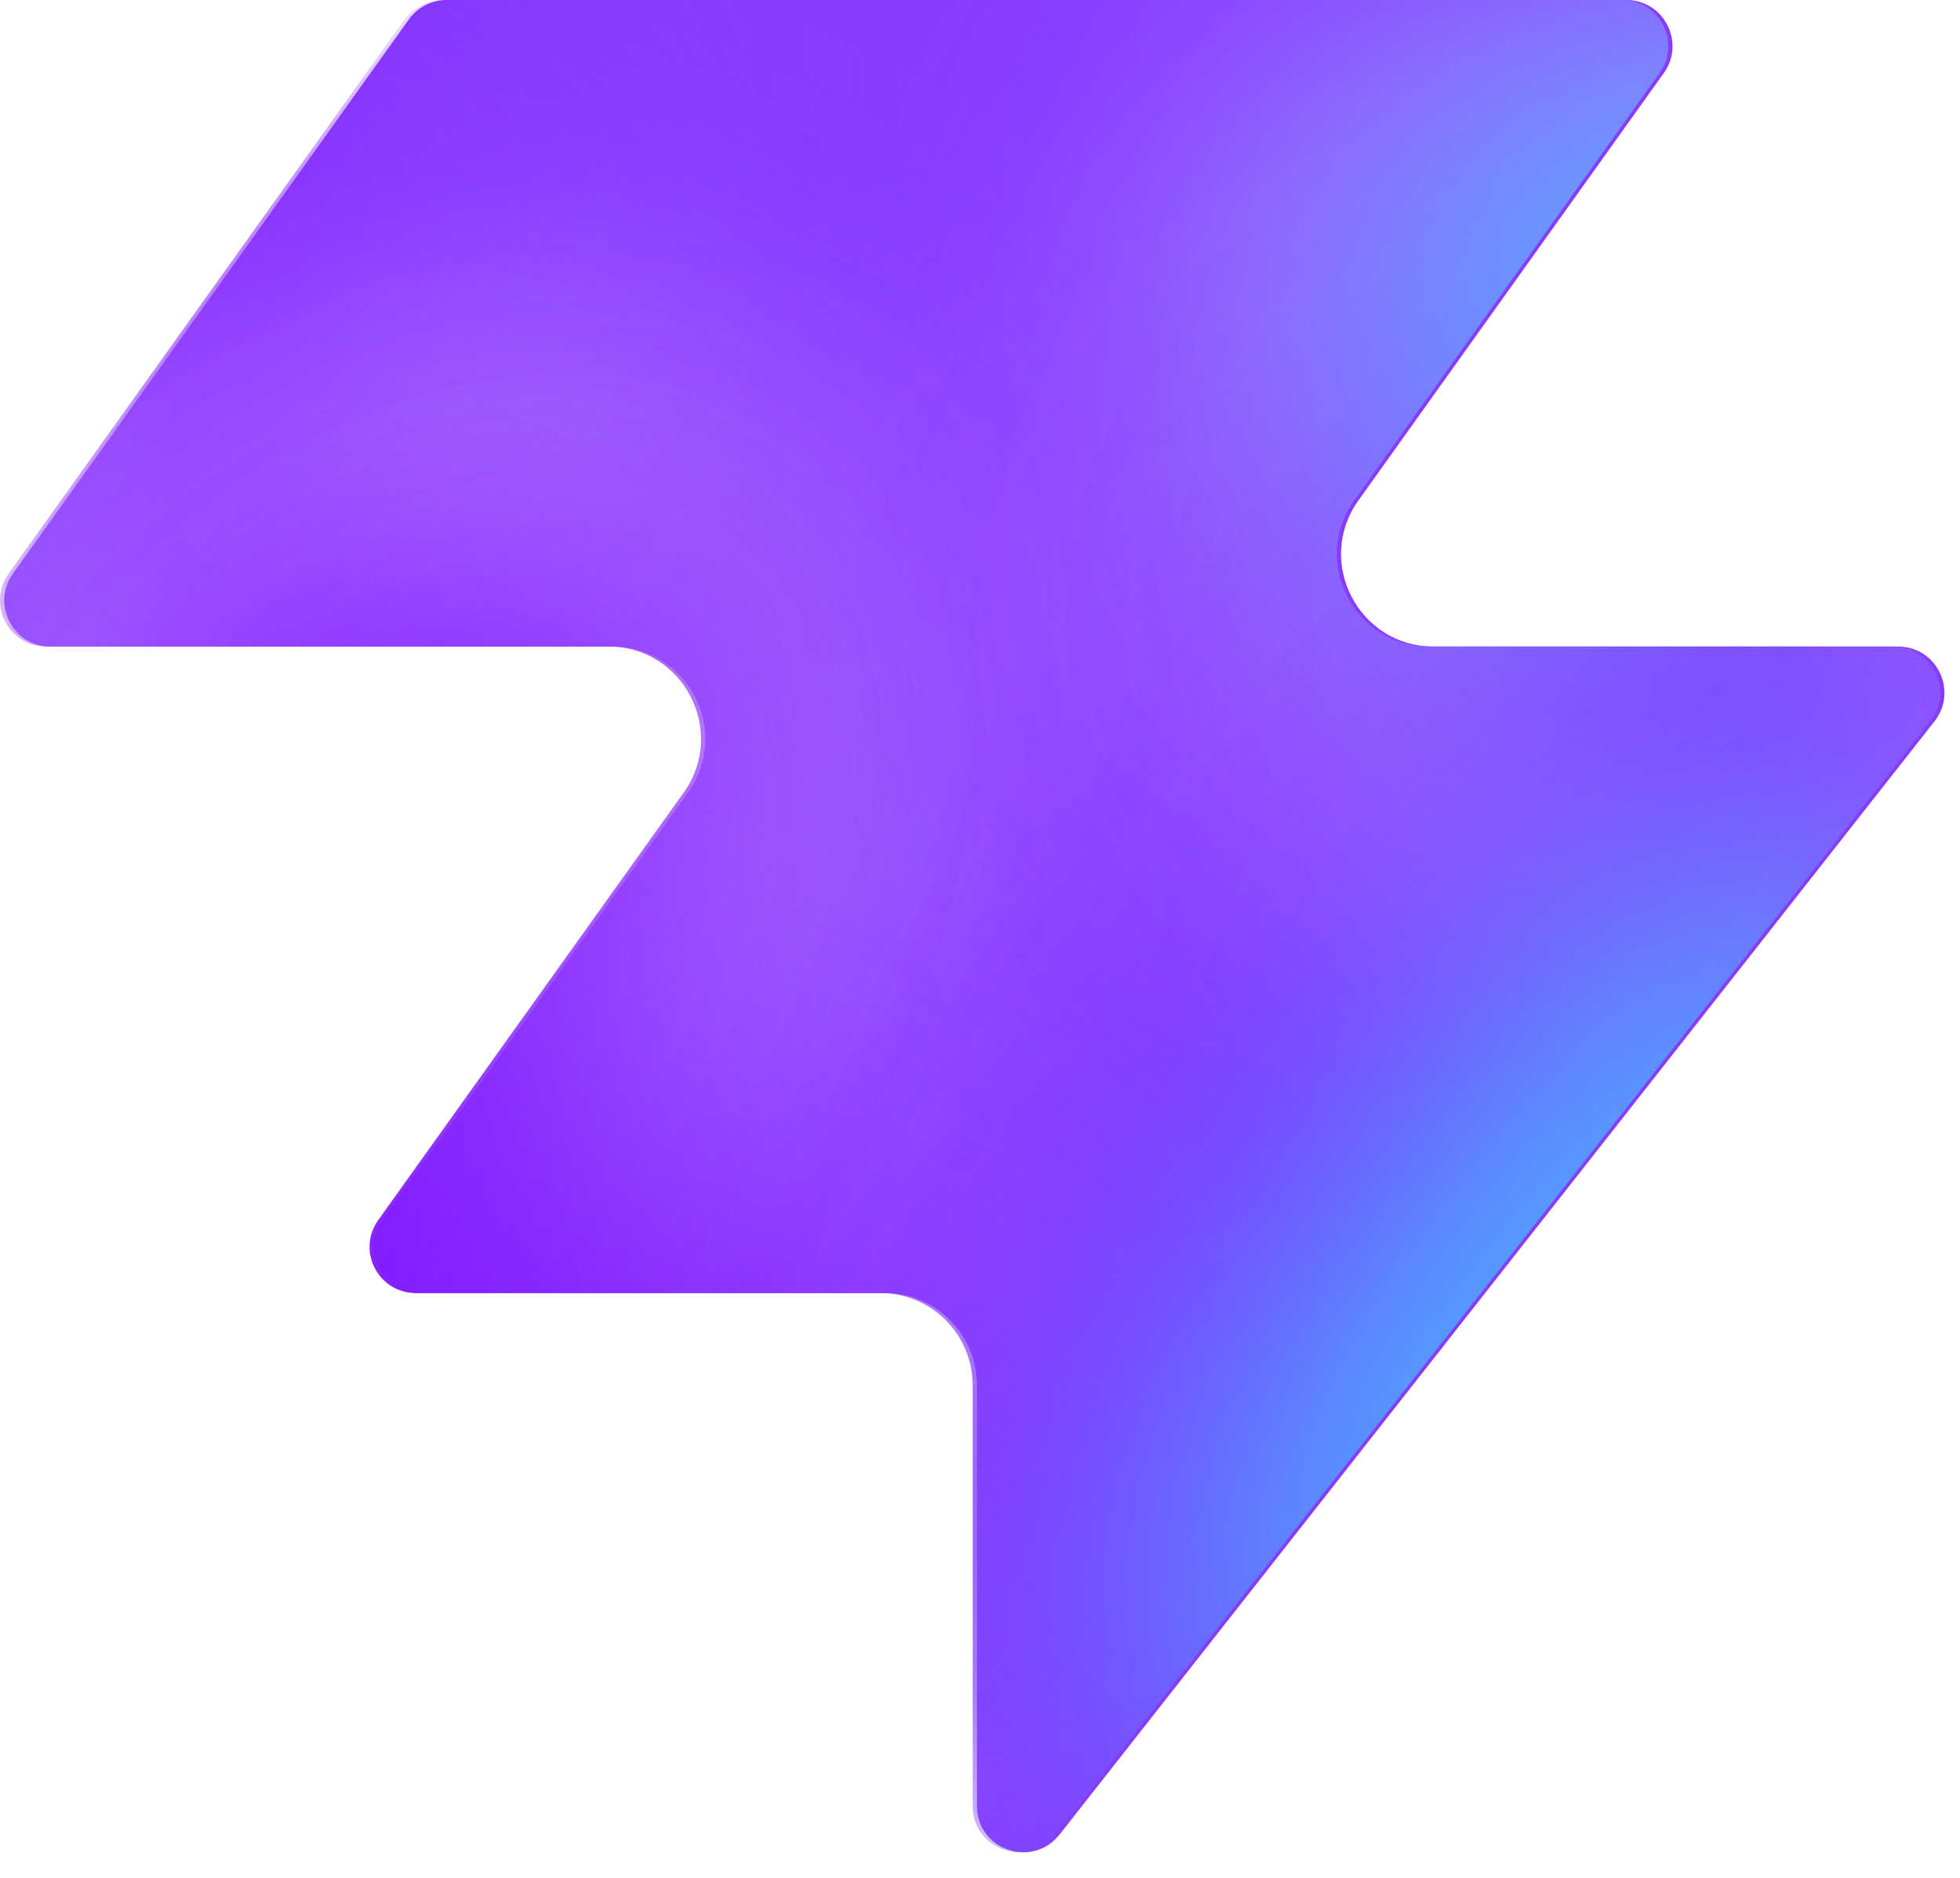
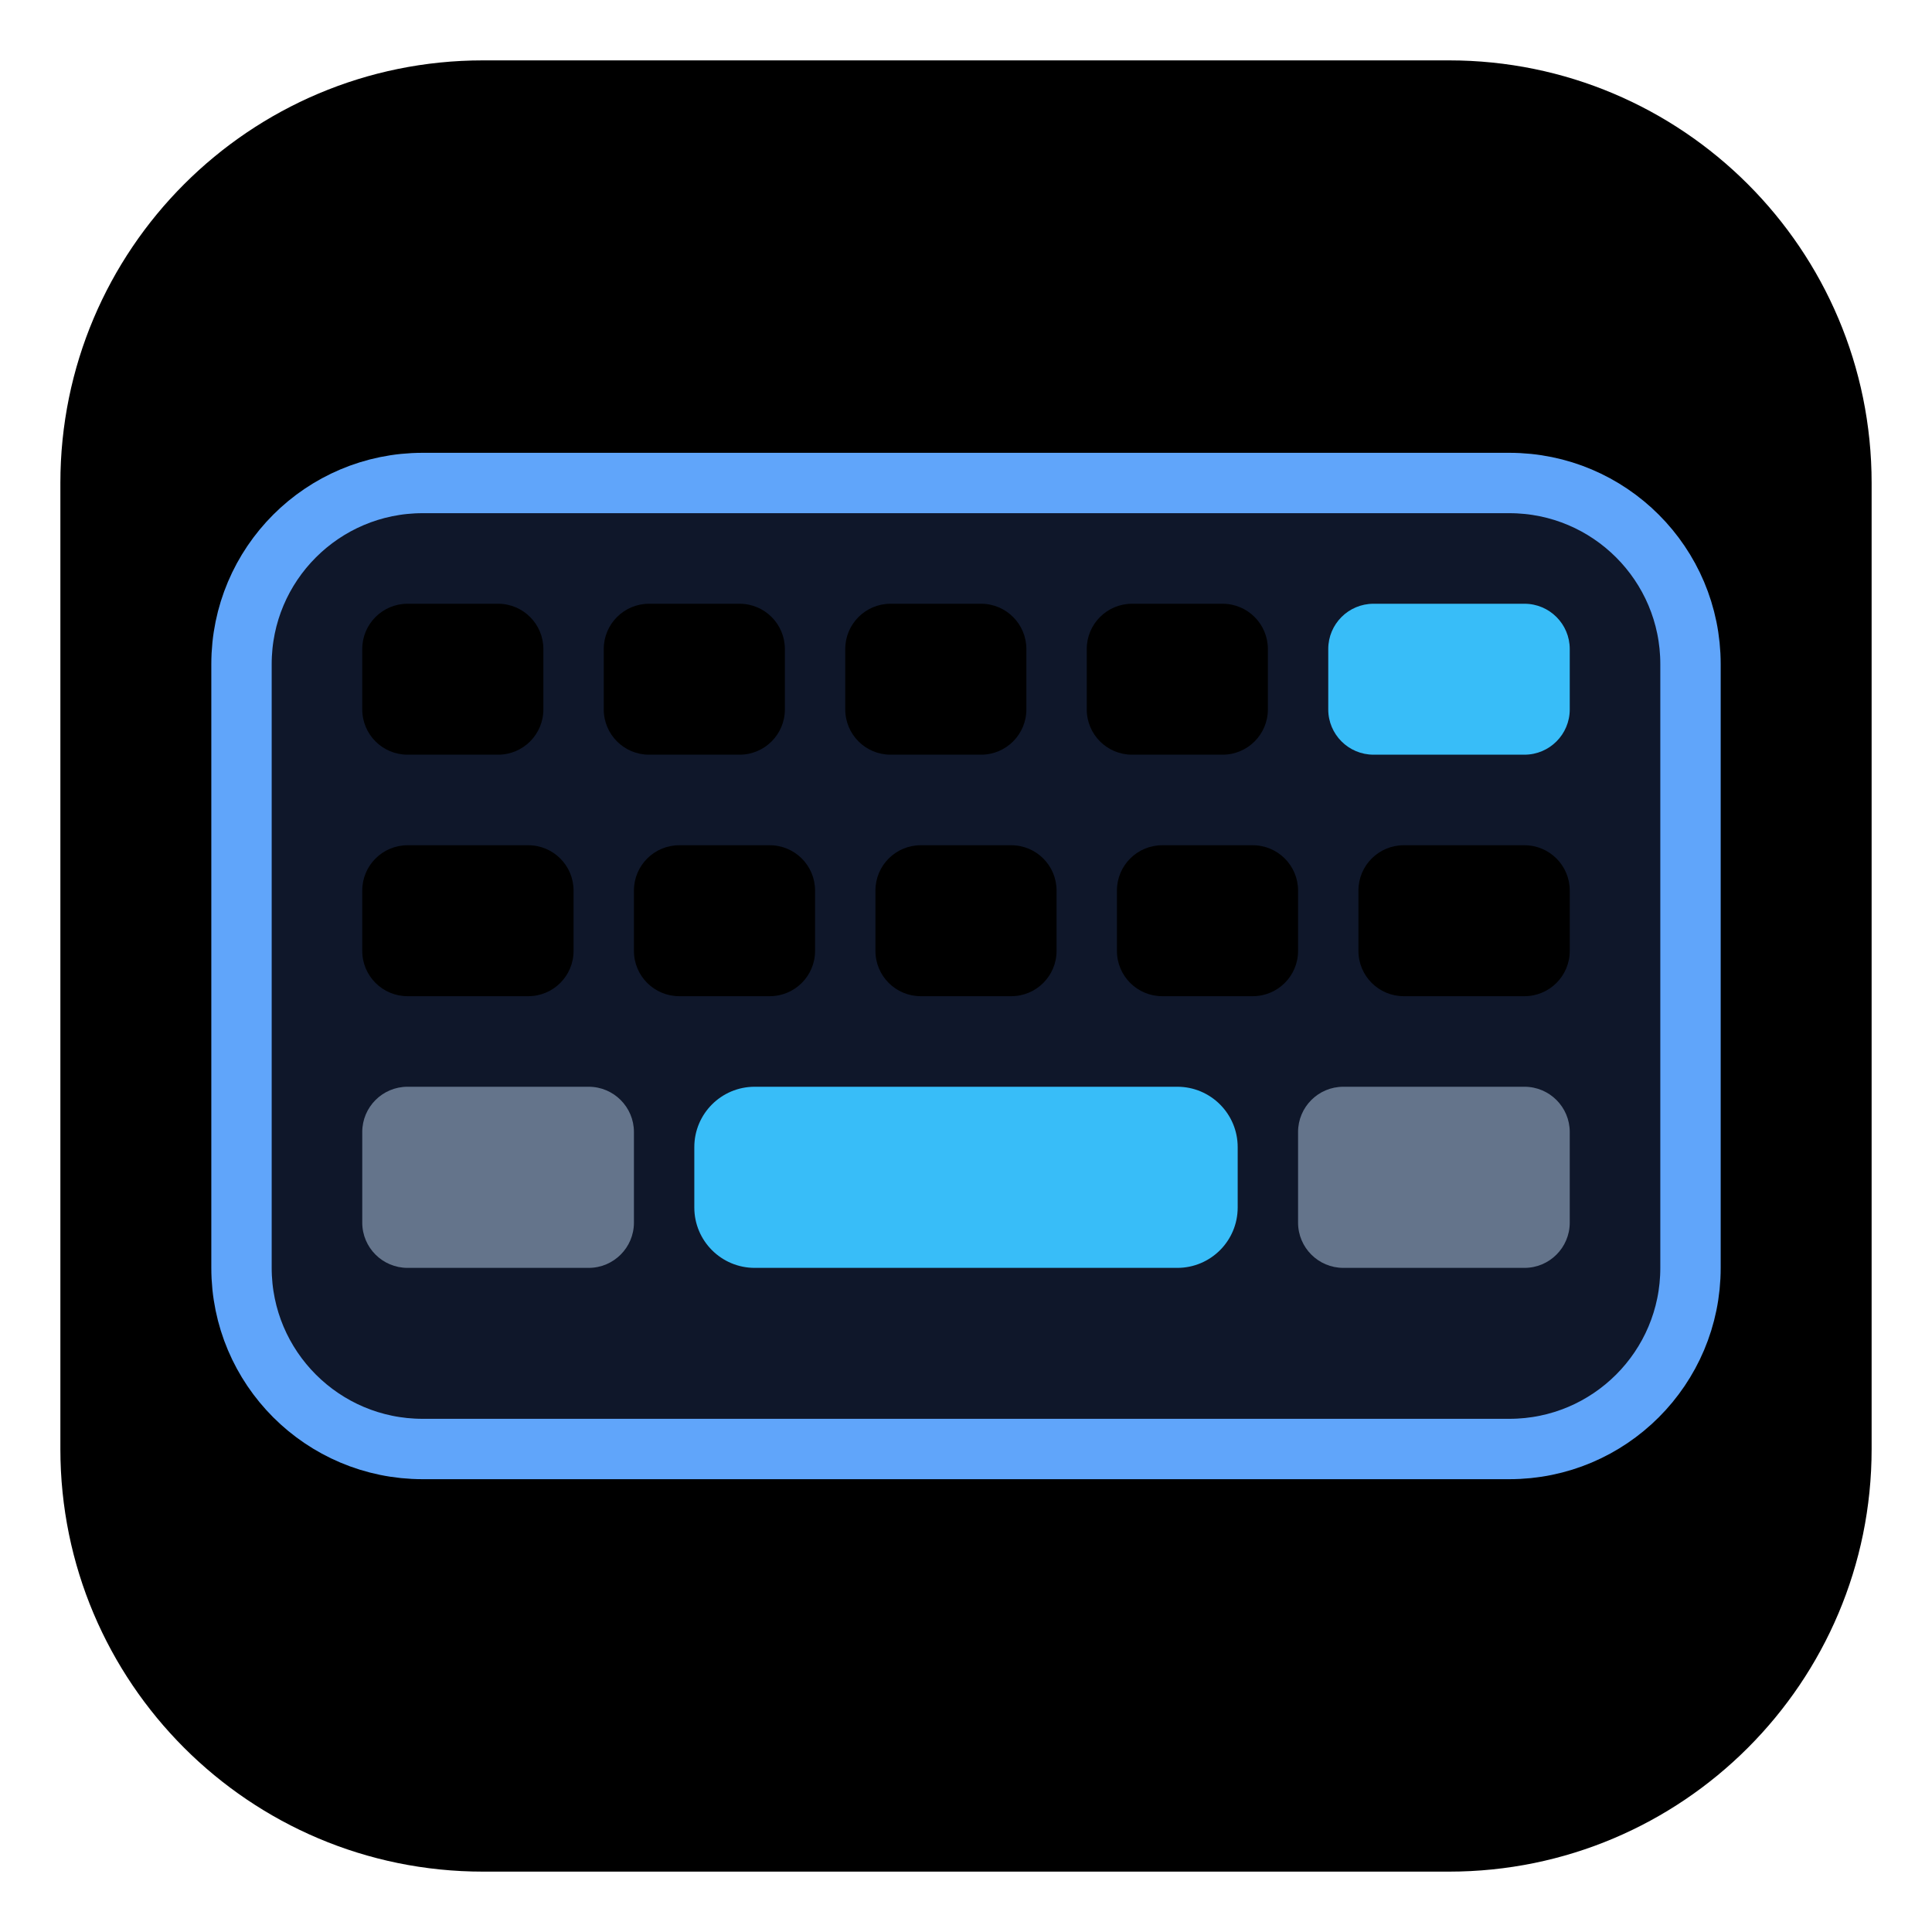
- <svg xmlns="http://www.w3.org/2000/svg" width="48" height="46" fill="none" viewBox="0 0 48 46">
-   <path fill="#863bff" d="M25.946 44.938c-.664.845-2.021.375-2.021-.698V33.937a2.26 2.26 0 0 0-2.262-2.262H10.287c-.92 0-1.456-1.04-.92-1.788l7.48-10.471c1.07-1.497 0-3.578-1.842-3.578H1.237c-.92 0-1.456-1.04-.92-1.788L10.013.474c.214-.297.556-.474.92-.474h28.894c.92 0 1.456 1.04.92 1.788l-7.48 10.471c-1.07 1.498 0 3.579 1.842 3.579h11.377c.943 0 1.473 1.088.89 1.83L25.947 44.94z" style="fill:#863bff;fill:color(display-p3 .525 .23 1);fill-opacity:1" />
-   <mask id="a" width="48" height="46" x="0" y="0" maskUnits="userSpaceOnUse" style="mask-type:alpha">
-     <path fill="#000" d="M25.842 44.938c-.664.844-2.021.375-2.021-.698V33.937a2.26 2.26 0 0 0-2.262-2.262H10.183c-.92 0-1.456-1.04-.92-1.788l7.48-10.471c1.07-1.498 0-3.579-1.842-3.579H1.133c-.92 0-1.456-1.04-.92-1.787L9.91.473c.214-.297.556-.474.92-.474h28.894c.92 0 1.456 1.04.92 1.788l-7.48 10.471c-1.07 1.498 0 3.578 1.842 3.578h11.377c.943 0 1.473 1.088.89 1.832L25.843 44.94z" style="fill:#000;fill-opacity:1" />
-   </mask>
-   <g mask="url(#a)">
-     <g filter="url(#b)">
-       <ellipse cx="5.508" cy="14.704" fill="#ede6ff" rx="5.508" ry="14.704" style="fill:#ede6ff;fill:color(display-p3 .927 .903 1);fill-opacity:1" transform="matrix(.00324 1 1 -.00324 -4.47 31.516)" />
-     </g>
-     <g filter="url(#c)">
-       <ellipse cx="10.399" cy="29.851" fill="#ede6ff" rx="10.399" ry="29.851" style="fill:#ede6ff;fill:color(display-p3 .927 .903 1);fill-opacity:1" transform="matrix(.00324 1 1 -.00324 -39.328 7.883)" />
-     </g>
-     <g filter="url(#d)">
-       <ellipse cx="5.508" cy="30.487" fill="#7e14ff" rx="5.508" ry="30.487" style="fill:#7e14ff;fill:color(display-p3 .492 .077 1);fill-opacity:1" transform="rotate(89.814 -25.913 -14.639)scale(1 -1)" />
-     </g>
-     <g filter="url(#e)">
-       <ellipse cx="5.508" cy="30.599" fill="#7e14ff" rx="5.508" ry="30.599" style="fill:#7e14ff;fill:color(display-p3 .492 .077 1);fill-opacity:1" transform="rotate(89.814 -32.644 -3.334)scale(1 -1)" />
-     </g>
-     <g filter="url(#f)">
-       <ellipse cx="5.508" cy="30.599" fill="#7e14ff" rx="5.508" ry="30.599" style="fill:#7e14ff;fill:color(display-p3 .492 .077 1);fill-opacity:1" transform="matrix(.00324 1 1 -.00324 -34.34 30.47)" />
-     </g>
-     <g filter="url(#g)">
-       <ellipse cx="14.072" cy="22.078" fill="#ede6ff" rx="14.072" ry="22.078" style="fill:#ede6ff;fill:color(display-p3 .927 .903 1);fill-opacity:1" transform="rotate(93.35 24.506 48.493)scale(-1 1)" />
-     </g>
-     <g filter="url(#h)">
-       <ellipse cx="3.47" cy="21.501" fill="#7e14ff" rx="3.47" ry="21.501" style="fill:#7e14ff;fill:color(display-p3 .492 .077 1);fill-opacity:1" transform="rotate(89.009 28.708 47.59)scale(-1 1)" />
-     </g>
-     <g filter="url(#i)">
-       <ellipse cx="3.47" cy="21.501" fill="#7e14ff" rx="3.47" ry="21.501" style="fill:#7e14ff;fill:color(display-p3 .492 .077 1);fill-opacity:1" transform="rotate(89.009 28.708 47.59)scale(-1 1)" />
-     </g>
-     <g filter="url(#j)">
-       <ellipse cx=".387" cy="8.972" fill="#7e14ff" rx="4.407" ry="29.108" style="fill:#7e14ff;fill:color(display-p3 .492 .077 1);fill-opacity:1" transform="rotate(39.51 .387 8.972)" />
-     </g>
-     <g filter="url(#k)">
-       <ellipse cx="47.523" cy="-6.092" fill="#7e14ff" rx="4.407" ry="29.108" style="fill:#7e14ff;fill:color(display-p3 .492 .077 1);fill-opacity:1" transform="rotate(37.892 47.523 -6.092)" />
-     </g>
-     <g filter="url(#l)">
-       <ellipse cx="41.412" cy="6.333" fill="#47bfff" rx="5.971" ry="9.665" style="fill:#47bfff;fill:color(display-p3 .28 .748 1);fill-opacity:1" transform="rotate(37.892 41.412 6.333)" />
-     </g>
-     <g filter="url(#m)">
-       <ellipse cx="-1.879" cy="38.332" fill="#7e14ff" rx="4.407" ry="29.108" style="fill:#7e14ff;fill:color(display-p3 .492 .077 1);fill-opacity:1" transform="rotate(37.892 -1.88 38.332)" />
-     </g>
-     <g filter="url(#n)">
-       <ellipse cx="-1.879" cy="38.332" fill="#7e14ff" rx="4.407" ry="29.108" style="fill:#7e14ff;fill:color(display-p3 .492 .077 1);fill-opacity:1" transform="rotate(37.892 -1.88 38.332)" />
-     </g>
-     <g filter="url(#o)">
-       <ellipse cx="35.651" cy="29.907" fill="#7e14ff" rx="4.407" ry="29.108" style="fill:#7e14ff;fill:color(display-p3 .492 .077 1);fill-opacity:1" transform="rotate(37.892 35.651 29.907)" />
-     </g>
-     <g filter="url(#p)">
-       <ellipse cx="38.418" cy="32.4" fill="#47bfff" rx="5.971" ry="15.297" style="fill:#47bfff;fill:color(display-p3 .28 .748 1);fill-opacity:1" transform="rotate(37.892 38.418 32.4)" />
-     </g>
-   </g>
+ <svg xmlns="http://www.w3.org/2000/svg" viewBox="0 0 64 64" width="64" height="64">
  <defs>
-     <filter id="b" width="60.045" height="41.654" x="-19.77" y="16.149" color-interpolation-filters="sRGB" filterUnits="userSpaceOnUse">
-       <feFlood flood-opacity="0" result="BackgroundImageFix" />
-       <feBlend in="SourceGraphic" in2="BackgroundImageFix" result="shape" />
-       <feGaussianBlur result="effect1_foregroundBlur_2002_17158" stdDeviation="7.659" />
-     </filter>
-     <filter id="c" width="90.34" height="51.437" x="-54.613" y="-7.533" color-interpolation-filters="sRGB" filterUnits="userSpaceOnUse">
-       <feFlood flood-opacity="0" result="BackgroundImageFix" />
-       <feBlend in="SourceGraphic" in2="BackgroundImageFix" result="shape" />
-       <feGaussianBlur result="effect1_foregroundBlur_2002_17158" stdDeviation="7.659" />
-     </filter>
-     <filter id="d" width="79.355" height="29.4" x="-49.64" y="2.03" color-interpolation-filters="sRGB" filterUnits="userSpaceOnUse">
-       <feFlood flood-opacity="0" result="BackgroundImageFix" />
-       <feBlend in="SourceGraphic" in2="BackgroundImageFix" result="shape" />
-       <feGaussianBlur result="effect1_foregroundBlur_2002_17158" stdDeviation="4.596" />
-     </filter>
-     <filter id="e" width="79.579" height="29.4" x="-45.045" y="20.029" color-interpolation-filters="sRGB" filterUnits="userSpaceOnUse">
-       <feFlood flood-opacity="0" result="BackgroundImageFix" />
-       <feBlend in="SourceGraphic" in2="BackgroundImageFix" result="shape" />
-       <feGaussianBlur result="effect1_foregroundBlur_2002_17158" stdDeviation="4.596" />
-     </filter>
-     <filter id="f" width="79.579" height="29.4" x="-43.513" y="21.178" color-interpolation-filters="sRGB" filterUnits="userSpaceOnUse">
-       <feFlood flood-opacity="0" result="BackgroundImageFix" />
-       <feBlend in="SourceGraphic" in2="BackgroundImageFix" result="shape" />
-       <feGaussianBlur result="effect1_foregroundBlur_2002_17158" stdDeviation="4.596" />
-     </filter>
-     <filter id="g" width="74.749" height="58.852" x="15.756" y="-17.901" color-interpolation-filters="sRGB" filterUnits="userSpaceOnUse">
-       <feFlood flood-opacity="0" result="BackgroundImageFix" />
-       <feBlend in="SourceGraphic" in2="BackgroundImageFix" result="shape" />
-       <feGaussianBlur result="effect1_foregroundBlur_2002_17158" stdDeviation="7.659" />
-     </filter>
-     <filter id="h" width="61.377" height="25.362" x="23.548" y="2.284" color-interpolation-filters="sRGB" filterUnits="userSpaceOnUse">
-       <feFlood flood-opacity="0" result="BackgroundImageFix" />
-       <feBlend in="SourceGraphic" in2="BackgroundImageFix" result="shape" />
-       <feGaussianBlur result="effect1_foregroundBlur_2002_17158" stdDeviation="4.596" />
-     </filter>
-     <filter id="i" width="61.377" height="25.362" x="23.548" y="2.284" color-interpolation-filters="sRGB" filterUnits="userSpaceOnUse">
-       <feFlood flood-opacity="0" result="BackgroundImageFix" />
-       <feBlend in="SourceGraphic" in2="BackgroundImageFix" result="shape" />
-       <feGaussianBlur result="effect1_foregroundBlur_2002_17158" stdDeviation="4.596" />
-     </filter>
-     <filter id="j" width="56.045" height="63.649" x="-27.636" y="-22.853" color-interpolation-filters="sRGB" filterUnits="userSpaceOnUse">
-       <feFlood flood-opacity="0" result="BackgroundImageFix" />
-       <feBlend in="SourceGraphic" in2="BackgroundImageFix" result="shape" />
-       <feGaussianBlur result="effect1_foregroundBlur_2002_17158" stdDeviation="4.596" />
-     </filter>
-     <filter id="k" width="54.814" height="64.646" x="20.116" y="-38.415" color-interpolation-filters="sRGB" filterUnits="userSpaceOnUse">
-       <feFlood flood-opacity="0" result="BackgroundImageFix" />
-       <feBlend in="SourceGraphic" in2="BackgroundImageFix" result="shape" />
-       <feGaussianBlur result="effect1_foregroundBlur_2002_17158" stdDeviation="4.596" />
-     </filter>
-     <filter id="l" width="33.541" height="35.313" x="24.641" y="-11.323" color-interpolation-filters="sRGB" filterUnits="userSpaceOnUse">
-       <feFlood flood-opacity="0" result="BackgroundImageFix" />
-       <feBlend in="SourceGraphic" in2="BackgroundImageFix" result="shape" />
-       <feGaussianBlur result="effect1_foregroundBlur_2002_17158" stdDeviation="4.596" />
-     </filter>
-     <filter id="m" width="54.814" height="64.646" x="-29.286" y="6.009" color-interpolation-filters="sRGB" filterUnits="userSpaceOnUse">
-       <feFlood flood-opacity="0" result="BackgroundImageFix" />
-       <feBlend in="SourceGraphic" in2="BackgroundImageFix" result="shape" />
-       <feGaussianBlur result="effect1_foregroundBlur_2002_17158" stdDeviation="4.596" />
-     </filter>
-     <filter id="n" width="54.814" height="64.646" x="-29.286" y="6.009" color-interpolation-filters="sRGB" filterUnits="userSpaceOnUse">
-       <feFlood flood-opacity="0" result="BackgroundImageFix" />
-       <feBlend in="SourceGraphic" in2="BackgroundImageFix" result="shape" />
-       <feGaussianBlur result="effect1_foregroundBlur_2002_17158" stdDeviation="4.596" />
-     </filter>
-     <filter id="o" width="54.814" height="64.646" x="8.244" y="-2.416" color-interpolation-filters="sRGB" filterUnits="userSpaceOnUse">
-       <feFlood flood-opacity="0" result="BackgroundImageFix" />
-       <feBlend in="SourceGraphic" in2="BackgroundImageFix" result="shape" />
-       <feGaussianBlur result="effect1_foregroundBlur_2002_17158" stdDeviation="4.596" />
-     </filter>
-     <filter id="p" width="39.409" height="43.623" x="18.713" y="10.588" color-interpolation-filters="sRGB" filterUnits="userSpaceOnUse">
-       <feFlood flood-opacity="0" result="BackgroundImageFix" />
-       <feBlend in="SourceGraphic" in2="BackgroundImageFix" result="shape" />
-       <feGaussianBlur result="effect1_foregroundBlur_2002_17158" stdDeviation="4.596" />
-     </filter>
+     <linearGradient id="bgGrad" x1="0%" y1="0%" x2="100%" y2="100%">
+       <stop offset="0%" stopColor="#1e3a8a" />
+       <stop offset="100%" stopColor="#2563eb" />
+     </linearGradient>
+     <linearGradient id="keyGrad" x1="0%" y1="0%" x2="0%" y2="100%">
+       <stop offset="0%" stopColor="#ffffff" />
+       <stop offset="100%" stopColor="#cbd5e1" />
+     </linearGradient>
  </defs>
+   <rect x="2" y="2" width="60" height="60" rx="14" fill="url(#bgGrad)" />
+   <rect x="8" y="16" width="48" height="32" rx="6" fill="#0f172a" stroke="#60a5fa" stroke-width="2" />
+   <rect x="12" y="20" width="6" height="5" rx="1.5" fill="url(#keyGrad)" />
+   <rect x="20" y="20" width="6" height="5" rx="1.5" fill="url(#keyGrad)" />
+   <rect x="28" y="20" width="6" height="5" rx="1.5" fill="url(#keyGrad)" />
+   <rect x="36" y="20" width="6" height="5" rx="1.5" fill="url(#keyGrad)" />
+   <rect x="44" y="20" width="8" height="5" rx="1.5" fill="#38bdf8" />
+   <rect x="12" y="28" width="7" height="5" rx="1.5" fill="url(#keyGrad)" />
+   <rect x="21" y="28" width="6" height="5" rx="1.5" fill="url(#keyGrad)" />
+   <rect x="29" y="28" width="6" height="5" rx="1.5" fill="url(#keyGrad)" />
+   <rect x="37" y="28" width="6" height="5" rx="1.5" fill="url(#keyGrad)" />
+   <rect x="45" y="28" width="7" height="5" rx="1.5" fill="url(#keyGrad)" />
+   <rect x="12" y="36" width="9" height="6" rx="1.5" fill="#64748b" />
+   <rect x="23" y="36" width="18" height="6" rx="2" fill="#38bdf8" />
+   <rect x="43" y="36" width="9" height="6" rx="1.5" fill="#64748b" />
</svg>
